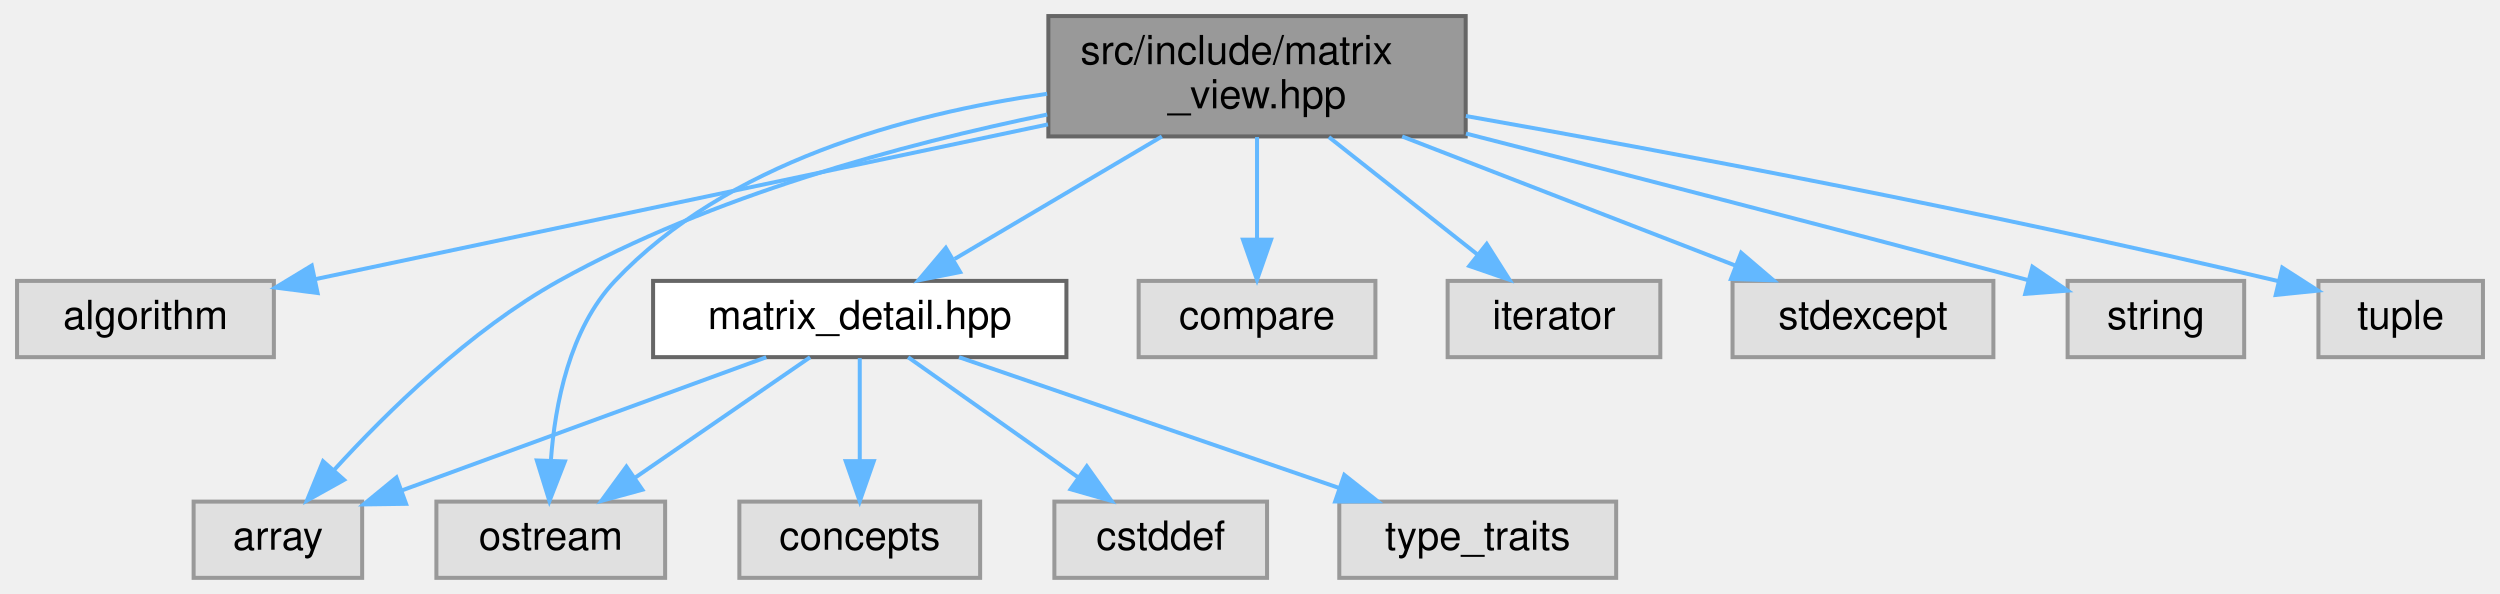
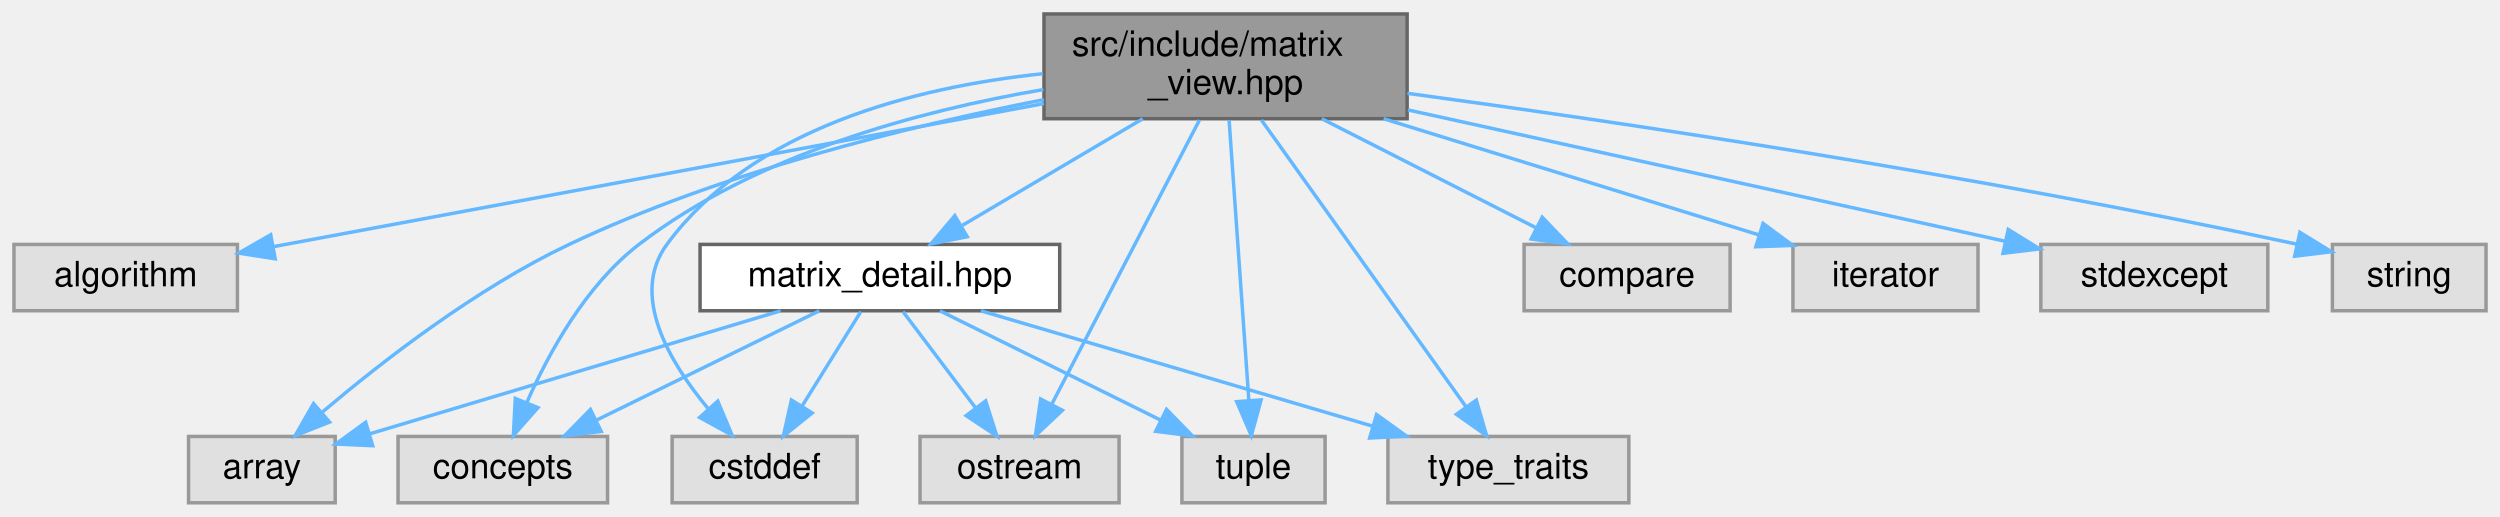
- <svg xmlns="http://www.w3.org/2000/svg" xmlns:xlink="http://www.w3.org/1999/xlink" width="623pt" height="148pt" viewBox="0.00 0.00 622.50 148.00">
+ <svg xmlns="http://www.w3.org/2000/svg" xmlns:xlink="http://www.w3.org/1999/xlink" width="716pt" height="148pt" viewBox="0.00 0.00 716.00 148.00">
  <g id="graph0" class="graph" transform="scale(1 1) rotate(0) translate(4 144)">
    <g id="Node000001" class="node">
      <g id="a_Node000001">
        <a xlink:title=" ">
-           <polygon fill="#999999" stroke="#666666" points="361,-140 257,-140 257,-110 361,-110 361,-140" />
-           <text text-anchor="start" x="265" y="-128" font-family="Helvetica,sans-Serif" font-size="10.00">src/include/matrix</text>
-           <text text-anchor="middle" x="309" y="-117" font-family="Helvetica,sans-Serif" font-size="10.00">_view.hpp</text>
+           <polygon fill="#999999" stroke="#666666" points="399,-140 295,-140 295,-110 399,-110 399,-140" />
+           <text text-anchor="start" x="303" y="-128" font-family="Helvetica,sans-Serif" font-size="10.00">src/include/matrix</text>
+           <text text-anchor="middle" x="347" y="-117" font-family="Helvetica,sans-Serif" font-size="10.00">_view.hpp</text>
        </a>
      </g>
    </g>
    <g id="Node000002" class="node">
      <g id="a_Node000002">
        <a xlink:title=" ">
          <polygon fill="#e0e0e0" stroke="#999999" points="64,-74 0,-74 0,-55 64,-55 64,-74" />
          <text text-anchor="middle" x="32" y="-62" font-family="Helvetica,sans-Serif" font-size="10.00">algorithm</text>
        </a>
      </g>
    </g>
    <g id="edge1_Node000001_Node000002" class="edge">
      <g id="a_edge1_Node000001_Node000002">
        <a xlink:title=" ">
-           <path fill="none" stroke="#63b8ff" d="M256.9,-113C204.08,-101.84 123.35,-84.79 74.34,-74.44" />
-           <polygon fill="#63b8ff" stroke="#63b8ff" points="74.89,-70.98 64.38,-72.34 73.44,-77.83 74.89,-70.98" />
+           <path fill="none" stroke="#63b8ff" d="M294.98,-114.34C233.29,-102.88 131.65,-84.01 74.47,-73.39" />
+           <polygon fill="#63b8ff" stroke="#63b8ff" points="74.81,-69.89 64.34,-71.51 73.53,-76.77 74.81,-69.89" />
        </a>
      </g>
    </g>
    <g id="Node000003" class="node">
      <g id="a_Node000003">
        <a xlink:title=" ">
-           <polygon fill="#e0e0e0" stroke="#999999" points="86,-19 44,-19 44,0 86,0 86,-19" />
-           <text text-anchor="middle" x="65" y="-7" font-family="Helvetica,sans-Serif" font-size="10.00">array</text>
+           <polygon fill="#e0e0e0" stroke="#999999" points="92,-19 50,-19 50,0 92,0 92,-19" />
+           <text text-anchor="middle" x="71" y="-7" font-family="Helvetica,sans-Serif" font-size="10.00">array</text>
        </a>
      </g>
    </g>
    <g id="edge2_Node000001_Node000003" class="edge">
      <g id="a_edge2_Node000001_Node000003">
        <a xlink:title=" ">
-           <path fill="none" stroke="#63b8ff" d="M256.72,-115.46C220.84,-108.08 173.03,-95.19 135,-74 112.95,-61.72 92.13,-41.27 79.02,-26.9" />
-           <polygon fill="#63b8ff" stroke="#63b8ff" points="81.49,-24.42 72.24,-19.26 76.25,-29.06 81.49,-24.42" />
+           <path fill="none" stroke="#63b8ff" d="M294.96,-115.46C256.19,-107.86 202.64,-94.68 159,-74 132.32,-61.36 105.34,-40.4 88.41,-26.05" />
+           <polygon fill="#63b8ff" stroke="#63b8ff" points="90.38,-23.12 80.53,-19.22 85.8,-28.41 90.38,-23.12" />
        </a>
      </g>
    </g>
    <g id="Node000004" class="node">
      <g id="a_Node000004">
        <a xlink:title=" ">
-           <polygon fill="#e0e0e0" stroke="#999999" points="338.5,-74 279.5,-74 279.5,-55 338.5,-55 338.5,-74" />
-           <text text-anchor="middle" x="309" y="-62" font-family="Helvetica,sans-Serif" font-size="10.00">compare</text>
+           <polygon fill="#e0e0e0" stroke="#999999" points="491.5,-74 432.5,-74 432.5,-55 491.5,-55 491.5,-74" />
+           <text text-anchor="middle" x="462" y="-62" font-family="Helvetica,sans-Serif" font-size="10.00">compare</text>
        </a>
      </g>
    </g>
    <g id="edge3_Node000001_Node000004" class="edge">
      <g id="a_edge3_Node000001_Node000004">
        <a xlink:title=" ">
-           <path fill="none" stroke="#63b8ff" d="M309,-109.84C309,-102.21 309,-92.7 309,-84.45" />
-           <polygon fill="#63b8ff" stroke="#63b8ff" points="312.5,-84.27 309,-74.27 305.5,-84.27 312.5,-84.27" />
+           <path fill="none" stroke="#63b8ff" d="M374.55,-109.99C393.22,-100.49 417.74,-88.02 436.06,-78.69" />
+           <polygon fill="#63b8ff" stroke="#63b8ff" points="437.69,-81.79 445.02,-74.14 434.52,-75.55 437.69,-81.79" />
        </a>
      </g>
    </g>
    <g id="Node000005" class="node">
      <g id="a_Node000005">
        <a xlink:title=" ">
-           <polygon fill="#e0e0e0" stroke="#999999" points="409.5,-74 356.5,-74 356.5,-55 409.5,-55 409.5,-74" />
-           <text text-anchor="middle" x="383" y="-62" font-family="Helvetica,sans-Serif" font-size="10.00">iterator</text>
+           <polygon fill="#e0e0e0" stroke="#999999" points="170,-19 110,-19 110,0 170,0 170,-19" />
+           <text text-anchor="middle" x="140" y="-7" font-family="Helvetica,sans-Serif" font-size="10.00">concepts</text>
        </a>
      </g>
    </g>
    <g id="edge4_Node000001_Node000005" class="edge">
      <g id="a_edge4_Node000001_Node000005">
        <a xlink:title=" ">
-           <path fill="none" stroke="#63b8ff" d="M326.91,-109.84C338.09,-101 352.48,-89.63 363.88,-80.62" />
-           <polygon fill="#63b8ff" stroke="#63b8ff" points="366.24,-83.21 371.91,-74.27 361.9,-77.72 366.24,-83.21" />
+           <path fill="none" stroke="#63b8ff" d="M294.83,-118.35C259.2,-112.28 212.55,-99.76 179,-74 163.8,-62.34 153.14,-42.92 146.85,-28.63" />
+           <polygon fill="#63b8ff" stroke="#63b8ff" points="150.06,-27.24 143.04,-19.3 143.58,-29.88 150.06,-27.24" />
        </a>
      </g>
    </g>
    <g id="Node000006" class="node">
      <g id="a_Node000006">
        <a xlink:title=" ">
-           <polygon fill="#e0e0e0" stroke="#999999" points="161.5,-19 104.5,-19 104.5,0 161.5,0 161.5,-19" />
-           <text text-anchor="middle" x="133" y="-7" font-family="Helvetica,sans-Serif" font-size="10.00">ostream</text>
+           <polygon fill="#e0e0e0" stroke="#999999" points="241.5,-19 188.5,-19 188.5,0 241.5,0 241.5,-19" />
+           <text text-anchor="middle" x="215" y="-7" font-family="Helvetica,sans-Serif" font-size="10.00">cstddef</text>
        </a>
      </g>
    </g>
    <g id="edge5_Node000001_Node000006" class="edge">
      <g id="a_edge5_Node000001_Node000006">
        <a xlink:title=" ">
-           <path fill="none" stroke="#63b8ff" d="M256.7,-120.63C221.57,-115.61 176.79,-103.39 149,-74 137.66,-62.01 134.04,-43.19 133.02,-29.15" />
-           <polygon fill="#63b8ff" stroke="#63b8ff" points="136.52,-29.01 132.67,-19.14 129.53,-29.25 136.52,-29.01" />
+           <path fill="none" stroke="#63b8ff" d="M294.64,-122.89C258.03,-119.04 211.48,-107.3 187,-74 176.36,-59.53 187.61,-40.38 198.86,-26.91" />
+           <polygon fill="#63b8ff" stroke="#63b8ff" points="201.57,-29.12 205.67,-19.35 196.37,-24.44 201.57,-29.12" />
        </a>
      </g>
    </g>
    <g id="Node000007" class="node">
      <g id="a_Node000007">
        <a xlink:title=" ">
-           <polygon fill="#e0e0e0" stroke="#999999" points="492.5,-74 427.5,-74 427.5,-55 492.5,-55 492.5,-74" />
-           <text text-anchor="middle" x="460" y="-62" font-family="Helvetica,sans-Serif" font-size="10.00">stdexcept</text>
+           <polygon fill="#e0e0e0" stroke="#999999" points="562.5,-74 509.5,-74 509.5,-55 562.5,-55 562.5,-74" />
+           <text text-anchor="middle" x="536" y="-62" font-family="Helvetica,sans-Serif" font-size="10.00">iterator</text>
        </a>
      </g>
    </g>
    <g id="edge6_Node000001_Node000007" class="edge">
      <g id="a_edge6_Node000001_Node000007">
        <a xlink:title=" ">
-           <path fill="none" stroke="#63b8ff" d="M345.17,-109.99C370.47,-100.18 403.96,-87.21 428.24,-77.81" />
-           <polygon fill="#63b8ff" stroke="#63b8ff" points="429.64,-81.02 437.7,-74.14 427.11,-74.49 429.64,-81.02" />
+           <path fill="none" stroke="#63b8ff" d="M392.27,-109.99C425.14,-99.81 469.03,-86.23 499.63,-76.76" />
+           <polygon fill="#63b8ff" stroke="#63b8ff" points="500.94,-80.01 509.46,-73.71 498.87,-73.33 500.94,-80.01" />
        </a>
      </g>
    </g>
    <g id="Node000008" class="node">
      <g id="a_Node000008">
        <a xlink:title=" ">
-           <polygon fill="#e0e0e0" stroke="#999999" points="555,-74 511,-74 511,-55 555,-55 555,-74" />
-           <text text-anchor="middle" x="533" y="-62" font-family="Helvetica,sans-Serif" font-size="10.00">string</text>
+           <polygon fill="#e0e0e0" stroke="#999999" points="316.5,-19 259.5,-19 259.5,0 316.5,0 316.5,-19" />
+           <text text-anchor="middle" x="288" y="-7" font-family="Helvetica,sans-Serif" font-size="10.00">ostream</text>
        </a>
      </g>
    </g>
    <g id="edge7_Node000001_Node000008" class="edge">
      <g id="a_edge7_Node000001_Node000008">
        <a xlink:title=" ">
-           <path fill="none" stroke="#63b8ff" d="M361.07,-110.72C397.66,-101.34 448.02,-88.34 501.06,-74.22" />
-           <polygon fill="#63b8ff" stroke="#63b8ff" points="502.23,-77.53 510.99,-71.57 500.43,-70.77 502.23,-77.53" />
+           <path fill="none" stroke="#63b8ff" d="M339.53,-109.63C328.77,-88.93 308.94,-50.78 297.27,-28.32" />
+           <polygon fill="#63b8ff" stroke="#63b8ff" points="300.26,-26.49 292.54,-19.23 294.04,-29.72 300.26,-26.49" />
        </a>
      </g>
    </g>
    <g id="Node000009" class="node">
      <g id="a_Node000009">
        <a xlink:title=" ">
-           <polygon fill="#e0e0e0" stroke="#999999" points="614.5,-74 573.5,-74 573.5,-55 614.5,-55 614.5,-74" />
-           <text text-anchor="middle" x="594" y="-62" font-family="Helvetica,sans-Serif" font-size="10.00">tuple</text>
+           <polygon fill="#e0e0e0" stroke="#999999" points="645.5,-74 580.5,-74 580.5,-55 645.5,-55 645.5,-74" />
+           <text text-anchor="middle" x="613" y="-62" font-family="Helvetica,sans-Serif" font-size="10.00">stdexcept</text>
        </a>
      </g>
    </g>
    <g id="edge8_Node000001_Node000009" class="edge">
      <g id="a_edge8_Node000001_Node000009">
        <a xlink:title=" ">
-           <path fill="none" stroke="#63b8ff" d="M361.04,-115.09C410.64,-106.31 487.6,-91.93 563.65,-73.91" />
-           <polygon fill="#63b8ff" stroke="#63b8ff" points="564.49,-77.31 573.4,-71.58 562.86,-70.5 564.49,-77.31" />
+           <path fill="none" stroke="#63b8ff" d="M399.24,-112.51C449.28,-101.51 523.86,-85.1 570.41,-74.87" />
+           <polygon fill="#63b8ff" stroke="#63b8ff" points="571.16,-78.28 580.18,-72.72 569.66,-71.45 571.16,-78.28" />
        </a>
      </g>
    </g>
    <g id="Node000010" class="node">
      <g id="a_Node000010">
-         <a xlink:href="matrix__detail_8hpp.html" target="_top" xlink:title=" ">
-           <polygon fill="white" stroke="#666666" points="261.5,-74 158.5,-74 158.5,-55 261.5,-55 261.5,-74" />
-           <text text-anchor="middle" x="210" y="-62" font-family="Helvetica,sans-Serif" font-size="10.00">matrix_detail.hpp</text>
+         <a xlink:title=" ">
+           <polygon fill="#e0e0e0" stroke="#999999" points="708,-74 664,-74 664,-55 708,-55 708,-74" />
+           <text text-anchor="middle" x="686" y="-62" font-family="Helvetica,sans-Serif" font-size="10.00">string</text>
        </a>
      </g>
    </g>
    <g id="edge9_Node000001_Node000010" class="edge">
      <g id="a_edge9_Node000001_Node000010">
        <a xlink:title=" ">
-           <path fill="none" stroke="#63b8ff" d="M285.29,-109.99C269.65,-100.75 249.26,-88.7 233.64,-79.47" />
-           <polygon fill="#63b8ff" stroke="#63b8ff" points="235.01,-76.21 224.62,-74.14 231.45,-82.24 235.01,-76.21" />
-         </a>
-       </g>
-     </g>
-     <g id="edge10_Node000010_Node000003" class="edge">
-       <g id="a_edge10_Node000010_Node000003">
-         <a xlink:title=" ">
-           <path fill="none" stroke="#63b8ff" d="M186.7,-54.98C162.03,-45.97 122.97,-31.69 95.78,-21.75" />
-           <polygon fill="#63b8ff" stroke="#63b8ff" points="96.94,-18.45 86.35,-18.3 94.54,-25.02 96.94,-18.45" />
-         </a>
-       </g>
-     </g>
-     <g id="edge13_Node000010_Node000006" class="edge">
-       <g id="a_edge13_Node000010_Node000006">
-         <a xlink:title=" ">
-           <path fill="none" stroke="#63b8ff" d="M197.63,-54.98C185.91,-46.92 168.08,-34.65 154.11,-25.03" />
-           <polygon fill="#63b8ff" stroke="#63b8ff" points="155.82,-21.96 145.6,-19.17 151.85,-27.72 155.82,-21.96" />
+           <path fill="none" stroke="#63b8ff" d="M399.09,-117.27C458.55,-109.21 558.87,-94.43 653.94,-74.04" />
+           <polygon fill="#63b8ff" stroke="#63b8ff" points="654.69,-77.46 663.72,-71.91 653.2,-70.62 654.69,-77.46" />
        </a>
      </g>
    </g>
    <g id="Node000011" class="node">
      <g id="a_Node000011">
        <a xlink:title=" ">
-           <polygon fill="#e0e0e0" stroke="#999999" points="240,-19 180,-19 180,0 240,0 240,-19" />
-           <text text-anchor="middle" x="210" y="-7" font-family="Helvetica,sans-Serif" font-size="10.00">concepts</text>
-         </a>
-       </g>
-     </g>
-     <g id="edge11_Node000010_Node000011" class="edge">
-       <g id="a_edge11_Node000010_Node000011">
-         <a xlink:title=" ">
-           <path fill="none" stroke="#63b8ff" d="M210,-54.75C210,-47.8 210,-37.85 210,-29.13" />
-           <polygon fill="#63b8ff" stroke="#63b8ff" points="213.5,-29.09 210,-19.09 206.5,-29.09 213.5,-29.09" />
+           <polygon fill="#e0e0e0" stroke="#999999" points="375.5,-19 334.5,-19 334.5,0 375.5,0 375.5,-19" />
+           <text text-anchor="middle" x="355" y="-7" font-family="Helvetica,sans-Serif" font-size="10.00">tuple</text>
+         </a>
+       </g>
+     </g>
+     <g id="edge10_Node000001_Node000011" class="edge">
+       <g id="a_edge10_Node000001_Node000011">
+         <a xlink:title=" ">
+           <path fill="none" stroke="#63b8ff" d="M348.01,-109.63C349.45,-89.21 352.09,-51.81 353.68,-29.24" />
+           <polygon fill="#63b8ff" stroke="#63b8ff" points="357.17,-29.45 354.38,-19.23 350.19,-28.96 357.17,-29.45" />
        </a>
      </g>
    </g>
    <g id="Node000012" class="node">
      <g id="a_Node000012">
        <a xlink:title=" ">
-           <polygon fill="#e0e0e0" stroke="#999999" points="311.5,-19 258.5,-19 258.5,0 311.5,0 311.5,-19" />
-           <text text-anchor="middle" x="285" y="-7" font-family="Helvetica,sans-Serif" font-size="10.00">cstddef</text>
-         </a>
-       </g>
-     </g>
-     <g id="edge12_Node000010_Node000012" class="edge">
-       <g id="a_edge12_Node000010_Node000012">
-         <a xlink:title=" ">
-           <path fill="none" stroke="#63b8ff" d="M222.05,-54.98C233.46,-46.92 250.83,-34.65 264.43,-25.03" />
-           <polygon fill="#63b8ff" stroke="#63b8ff" points="266.58,-27.8 272.73,-19.17 262.54,-22.08 266.58,-27.8" />
+           <polygon fill="#e0e0e0" stroke="#999999" points="462.5,-19 393.5,-19 393.5,0 462.5,0 462.5,-19" />
+           <text text-anchor="middle" x="428" y="-7" font-family="Helvetica,sans-Serif" font-size="10.00">type_traits</text>
+         </a>
+       </g>
+     </g>
+     <g id="edge11_Node000001_Node000012" class="edge">
+       <g id="a_edge11_Node000001_Node000012">
+         <a xlink:title=" ">
+           <path fill="none" stroke="#63b8ff" d="M357.26,-109.63C372.22,-88.65 399.99,-49.75 415.92,-27.42" />
+           <polygon fill="#63b8ff" stroke="#63b8ff" points="418.81,-29.4 421.77,-19.23 413.11,-25.34 418.81,-29.4" />
        </a>
      </g>
    </g>
    <g id="Node000013" class="node">
      <g id="a_Node000013">
-         <a xlink:title=" ">
-           <polygon fill="#e0e0e0" stroke="#999999" points="398.5,-19 329.5,-19 329.5,0 398.5,0 398.5,-19" />
-           <text text-anchor="middle" x="364" y="-7" font-family="Helvetica,sans-Serif" font-size="10.00">type_traits</text>
-         </a>
-       </g>
-     </g>
-     <g id="edge14_Node000010_Node000013" class="edge">
-       <g id="a_edge14_Node000010_Node000013">
-         <a xlink:title=" ">
-           <path fill="none" stroke="#63b8ff" d="M234.74,-54.98C260.37,-46.16 300.63,-32.31 329.41,-22.41" />
-           <polygon fill="#63b8ff" stroke="#63b8ff" points="330.75,-25.65 339.06,-19.08 328.47,-19.03 330.75,-25.65" />
+         <a xlink:href="matrix__detail_8hpp.html" target="_top" xlink:title=" ">
+           <polygon fill="white" stroke="#666666" points="299.5,-74 196.5,-74 196.5,-55 299.5,-55 299.5,-74" />
+           <text text-anchor="middle" x="248" y="-62" font-family="Helvetica,sans-Serif" font-size="10.00">matrix_detail.hpp</text>
+         </a>
+       </g>
+     </g>
+     <g id="edge12_Node000001_Node000013" class="edge">
+       <g id="a_edge12_Node000001_Node000013">
+         <a xlink:title=" ">
+           <path fill="none" stroke="#63b8ff" d="M323.29,-109.99C307.65,-100.75 287.26,-88.7 271.64,-79.47" />
+           <polygon fill="#63b8ff" stroke="#63b8ff" points="273.01,-76.21 262.62,-74.14 269.45,-82.24 273.01,-76.21" />
+         </a>
+       </g>
+     </g>
+     <g id="edge13_Node000013_Node000003" class="edge">
+       <g id="a_edge13_Node000013_Node000003">
+         <a xlink:title=" ">
+           <path fill="none" stroke="#63b8ff" d="M219.56,-54.98C187.33,-45.33 134.96,-29.65 101.78,-19.72" />
+           <polygon fill="#63b8ff" stroke="#63b8ff" points="102.73,-16.35 92.15,-16.83 100.72,-23.05 102.73,-16.35" />
+         </a>
+       </g>
+     </g>
+     <g id="edge14_Node000013_Node000005" class="edge">
+       <g id="a_edge14_Node000013_Node000005">
+         <a xlink:title=" ">
+           <path fill="none" stroke="#63b8ff" d="M230.65,-54.98C213.43,-46.54 186.8,-33.47 166.85,-23.68" />
+           <polygon fill="#63b8ff" stroke="#63b8ff" points="168.19,-20.43 157.67,-19.17 165.1,-26.72 168.19,-20.43" />
+         </a>
+       </g>
+     </g>
+     <g id="edge15_Node000013_Node000006" class="edge">
+       <g id="a_edge15_Node000013_Node000006">
+         <a xlink:title=" ">
+           <path fill="none" stroke="#63b8ff" d="M242.55,-54.75C237.99,-47.42 231.33,-36.73 225.71,-27.7" />
+           <polygon fill="#63b8ff" stroke="#63b8ff" points="228.6,-25.73 220.35,-19.09 222.66,-29.43 228.6,-25.73" />
+         </a>
+       </g>
+     </g>
+     <g id="edge16_Node000013_Node000008" class="edge">
+       <g id="a_edge16_Node000013_Node000008">
+         <a xlink:title=" ">
+           <path fill="none" stroke="#63b8ff" d="M254.61,-54.75C260.26,-47.26 268.54,-36.28 275.45,-27.13" />
+           <polygon fill="#63b8ff" stroke="#63b8ff" points="278.29,-29.18 281.52,-19.09 272.7,-24.96 278.29,-29.18" />
+         </a>
+       </g>
+     </g>
+     <g id="edge17_Node000013_Node000011" class="edge">
+       <g id="a_edge17_Node000013_Node000011">
+         <a xlink:title=" ">
+           <path fill="none" stroke="#63b8ff" d="M265.19,-54.98C282.25,-46.54 308.63,-33.47 328.4,-23.68" />
+           <polygon fill="#63b8ff" stroke="#63b8ff" points="330.09,-26.75 337.5,-19.17 326.98,-20.47 330.09,-26.75" />
+         </a>
+       </g>
+     </g>
+     <g id="edge18_Node000013_Node000012" class="edge">
+       <g id="a_edge18_Node000013_Node000012">
+         <a xlink:title=" ">
+           <path fill="none" stroke="#63b8ff" d="M276.92,-54.98C307.27,-46.05 355.17,-31.94 388.88,-22.02" />
+           <polygon fill="#63b8ff" stroke="#63b8ff" points="390.25,-25.26 398.85,-19.08 388.27,-18.55 390.25,-25.26" />
        </a>
      </g>
    </g>
  </g>
</svg>
